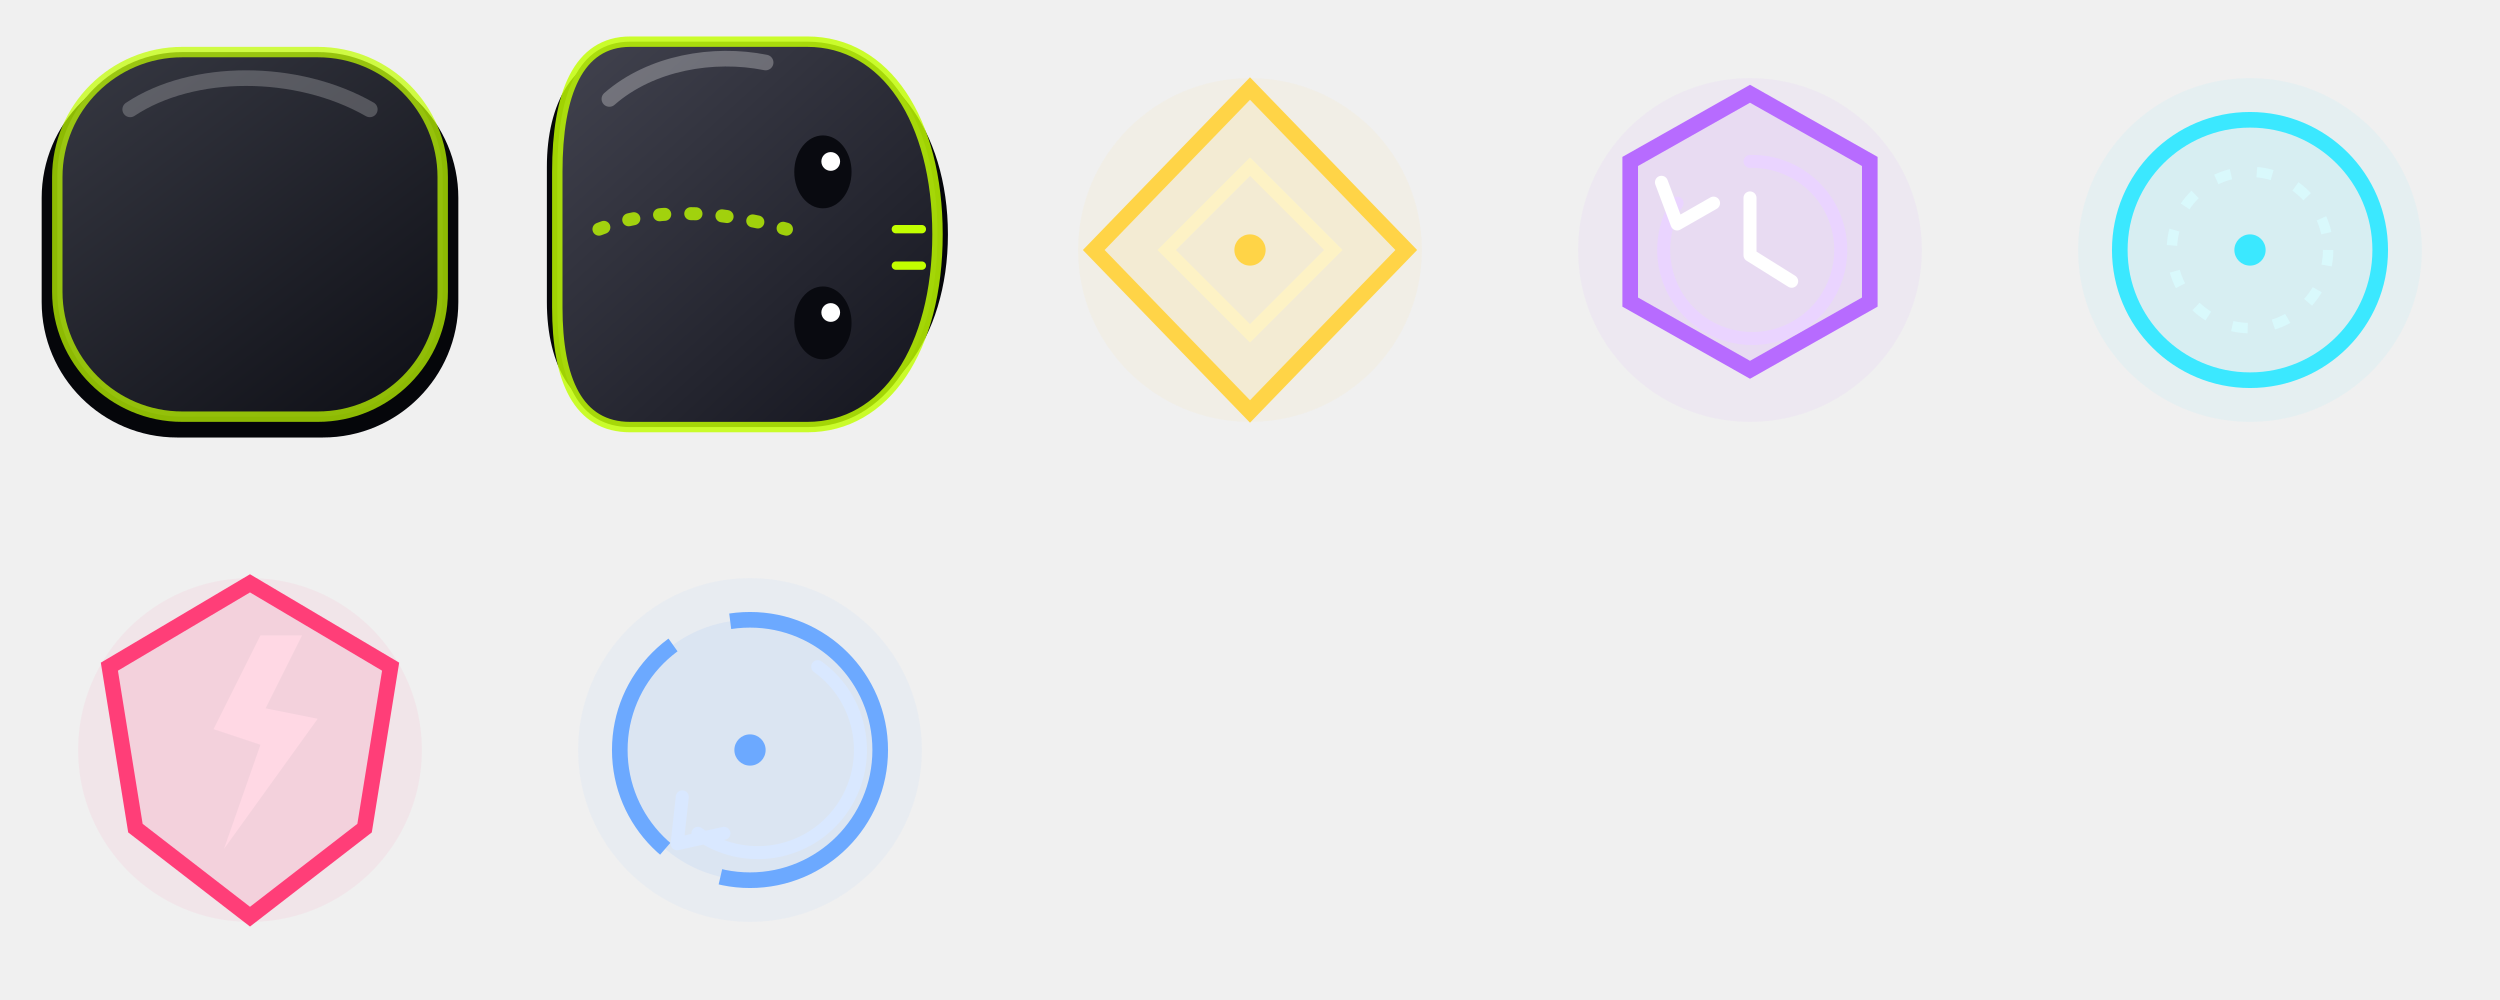
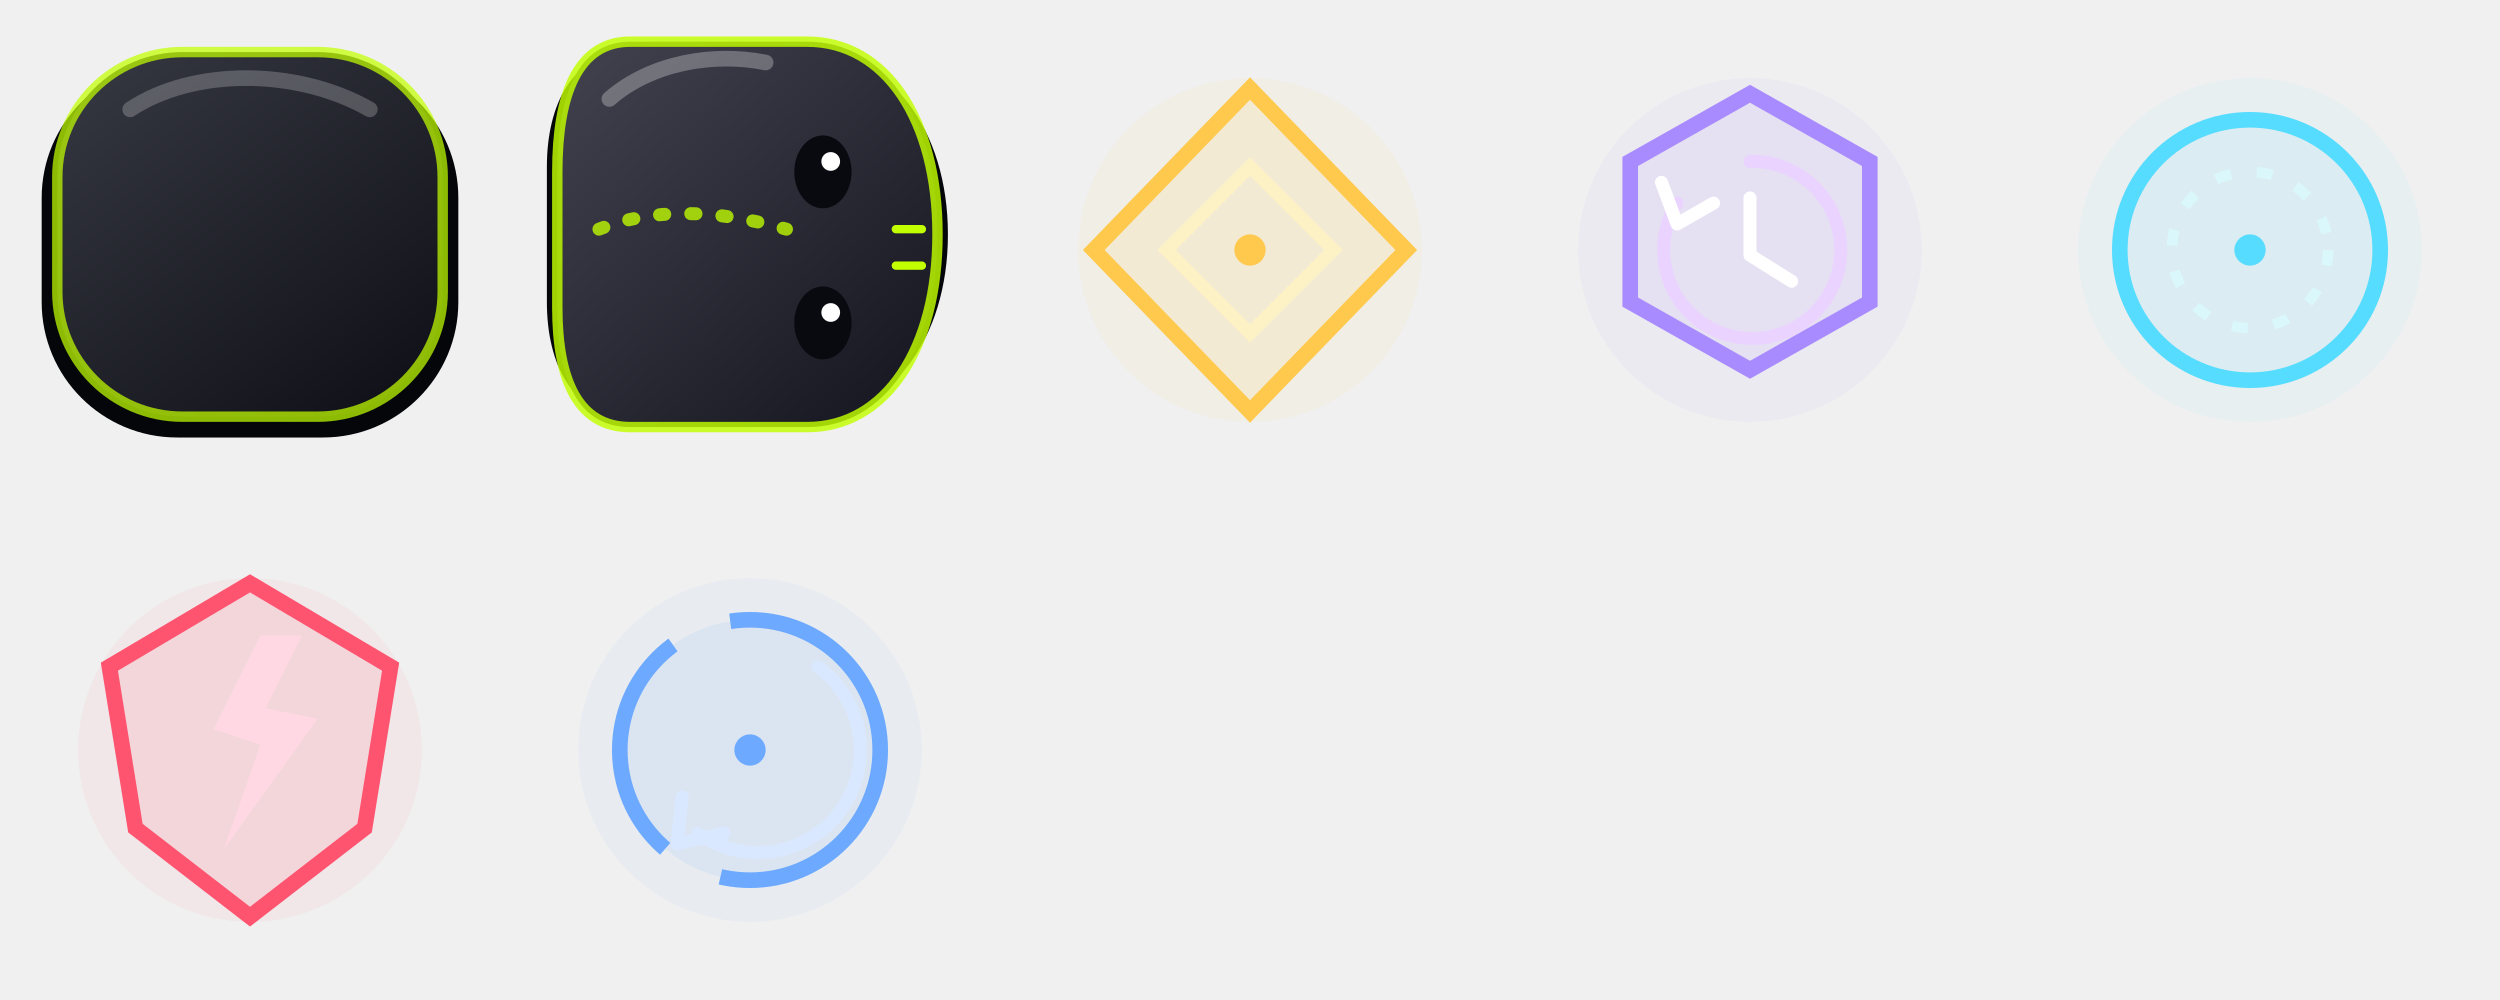
<svg xmlns="http://www.w3.org/2000/svg" width="480" height="192" viewBox="0 0 480 192">
  <defs>
    <linearGradient id="body" x1="0" y1="0" x2="0.8" y2="1">
      <stop stop-color="#373943" />
      <stop offset="1" stop-color="#111219" />
    </linearGradient>
    <linearGradient id="head" x1="0" y1="0" x2="0.9" y2="1">
      <stop stop-color="#42434f" />
      <stop offset="1" stop-color="#15161f" />
    </linearGradient>
  </defs>
  <g>
    <rect x="8" y="12" width="80" height="72" rx="26" fill="#05060a" />
    <rect x="11" y="10" width="74" height="70" rx="24" fill="url(#body)" stroke="#c2ff00" stroke-opacity=".72" stroke-width="2" />
    <path d="M25 21c12-8 32-8 46 0" fill="none" stroke="#fff" stroke-opacity=".22" stroke-width="3" stroke-linecap="round" />
  </g>
  <g transform="translate(96 0)">
    <path d="M25 10h34c16 0 27 15 27 35S75 80 59 80H25C14 80 9 70 9 58V32c0-12 5-22 16-22Z" fill="#05060a" />
    <path d="M25 8h34c15 0 25 15 25 37S74 82 59 82H25C15 82 11 73 11 59V33C11 18 15 8 25 8Z" fill="url(#head)" stroke="#c2ff00" stroke-opacity=".82" stroke-width="2" />
    <path d="M21 19c8-7 20-9 30-7" fill="none" stroke="#fff" stroke-opacity=".28" stroke-width="3" stroke-linecap="round" />
    <path d="M19 44c10-4 22-4 36 0" fill="none" stroke="#c2ff00" stroke-opacity=".78" stroke-width="2.5" stroke-linecap="round" stroke-dasharray="1 5" />
    <ellipse cx="62" cy="33" rx="5.5" ry="7" fill="#090a10" />
    <ellipse cx="62" cy="62" rx="5.5" ry="7" fill="#090a10" />
    <circle cx="63.5" cy="31" r="1.8" fill="#fff" />
    <circle cx="63.5" cy="60" r="1.8" fill="#fff" />
    <path d="M76 44h5M76 51h5" stroke="#c2ff00" stroke-width="1.6" stroke-linecap="round" />
  </g>
  <g>
-     <circle cx="240" cy="48" r="33" fill="#ffd447" fill-opacity=".06" />
-     <path d="m240 17 30 31-30 31-30-31Z" fill="#ffd447" fill-opacity=".12" stroke="#ffd447" stroke-width="3" />
+     <circle cx="240" cy="48" r="33" fill="#ffc94d" fill-opacity=".06" />
+     <path d="m240 17 30 31-30 31-30-31Z" fill="#ffc94d" fill-opacity=".12" stroke="#ffc94d" stroke-width="3" />
    <path d="m240 32 16 16-16 16-16-16Z" fill="none" stroke="#fff4c2" stroke-opacity=".82" stroke-width="2.5" />
-     <circle cx="240" cy="48" r="3" fill="#ffd447" />
+     <circle cx="240" cy="48" r="3" fill="#ffc94d" />
  </g>
  <g>
-     <circle cx="336" cy="48" r="33" fill="#b76bff" fill-opacity=".06" />
-     <path d="M336 18 359 31v27l-23 13-23-13V31Z" fill="#b76bff" fill-opacity=".1" stroke="#b76bff" stroke-width="3" />
+     <circle cx="336" cy="48" r="33" fill="#a88bff" fill-opacity=".06" />
+     <path d="M336 18 359 31v27l-23 13-23-13V31Z" fill="#a88bff" fill-opacity=".1" stroke="#a88bff" stroke-width="3" />
    <path d="M336 31a17 17 0 1 1-14 8" fill="none" stroke="#ead4ff" stroke-width="2.5" stroke-linecap="round" />
    <path d="m319 35 3 8 7-4M336 38v11l8 5" fill="none" stroke="#fff" stroke-width="2.5" stroke-linecap="round" stroke-linejoin="round" />
  </g>
  <g>
-     <circle cx="432" cy="48" r="33" fill="#3be8ff" fill-opacity=".06" />
-     <circle cx="432" cy="48" r="25" fill="#3be8ff" fill-opacity=".08" stroke="#3be8ff" stroke-width="3" />
+     <circle cx="432" cy="48" r="33" fill="#56dcff" fill-opacity=".06" />
+     <circle cx="432" cy="48" r="25" fill="#56dcff" fill-opacity=".08" stroke="#56dcff" stroke-width="3" />
    <circle cx="432" cy="48" r="15" fill="none" stroke="#d9fbff" stroke-opacity=".8" stroke-width="2" stroke-dasharray="3 5" />
-     <circle cx="432" cy="48" r="3" fill="#3be8ff" />
+     <circle cx="432" cy="48" r="3" fill="#56dcff" />
  </g>
  <g>
-     <circle cx="48" cy="144" r="33" fill="#ff3e78" fill-opacity=".06" />
-     <path d="m48 112 27 16-5 31-22 17-22-17-5-31Z" fill="#ff3e78" fill-opacity=".12" stroke="#ff3e78" stroke-width="3" />
+     <circle cx="48" cy="144" r="33" fill="#ff5470" fill-opacity=".06" />
+     <path d="m48 112 27 16-5 31-22 17-22-17-5-31Z" fill="#ff5470" fill-opacity=".12" stroke="#ff5470" stroke-width="3" />
    <path d="m50 122-9 18 9 3-7 20 18-25-10-2 7-14Z" fill="#ffd8e4" />
  </g>
  <g>
    <circle cx="144" cy="144" r="33" fill="#6ca9ff" fill-opacity=".06" />
    <circle cx="144" cy="144" r="25" fill="#6ca9ff" fill-opacity=".1" stroke="#6ca9ff" stroke-width="3" stroke-dasharray="45 12" />
    <path d="M157 128a19 19 0 0 1-23 32m-3-7-1 9 9-2" fill="none" stroke="#d9e8ff" stroke-width="2.5" stroke-linecap="round" stroke-linejoin="round" />
    <circle cx="144" cy="144" r="3" fill="#6ca9ff" />
  </g>
</svg>
